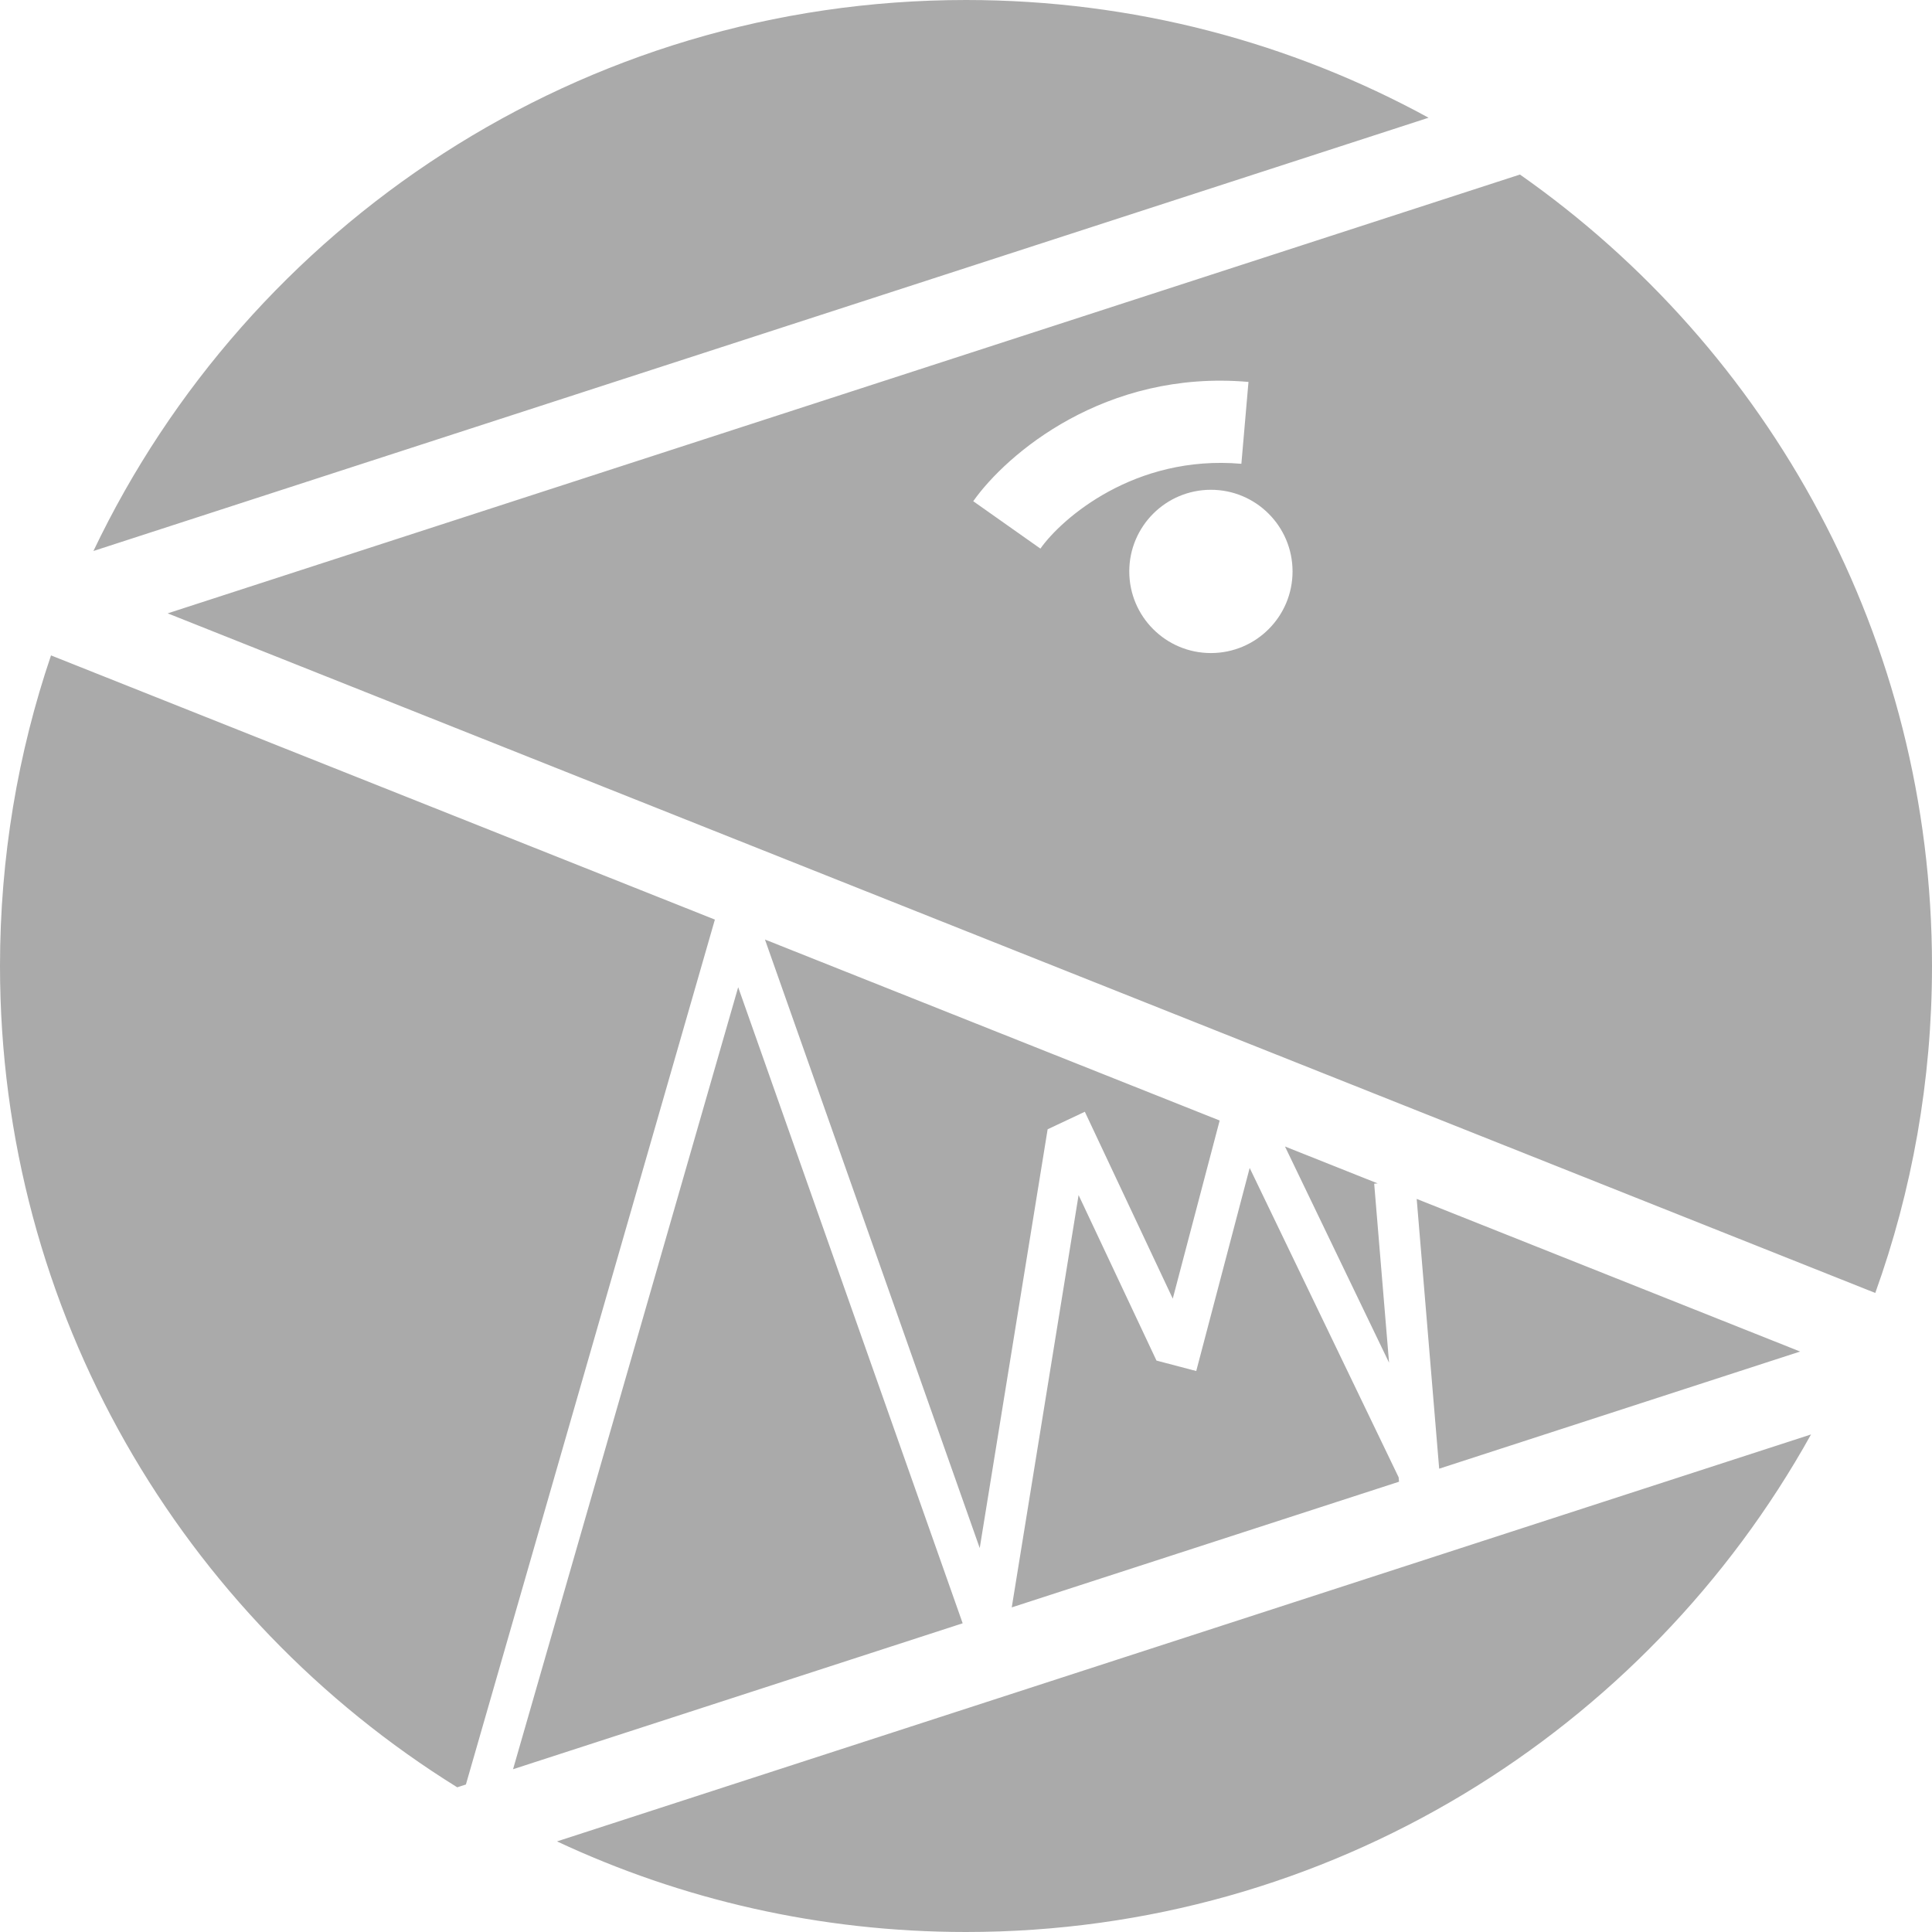
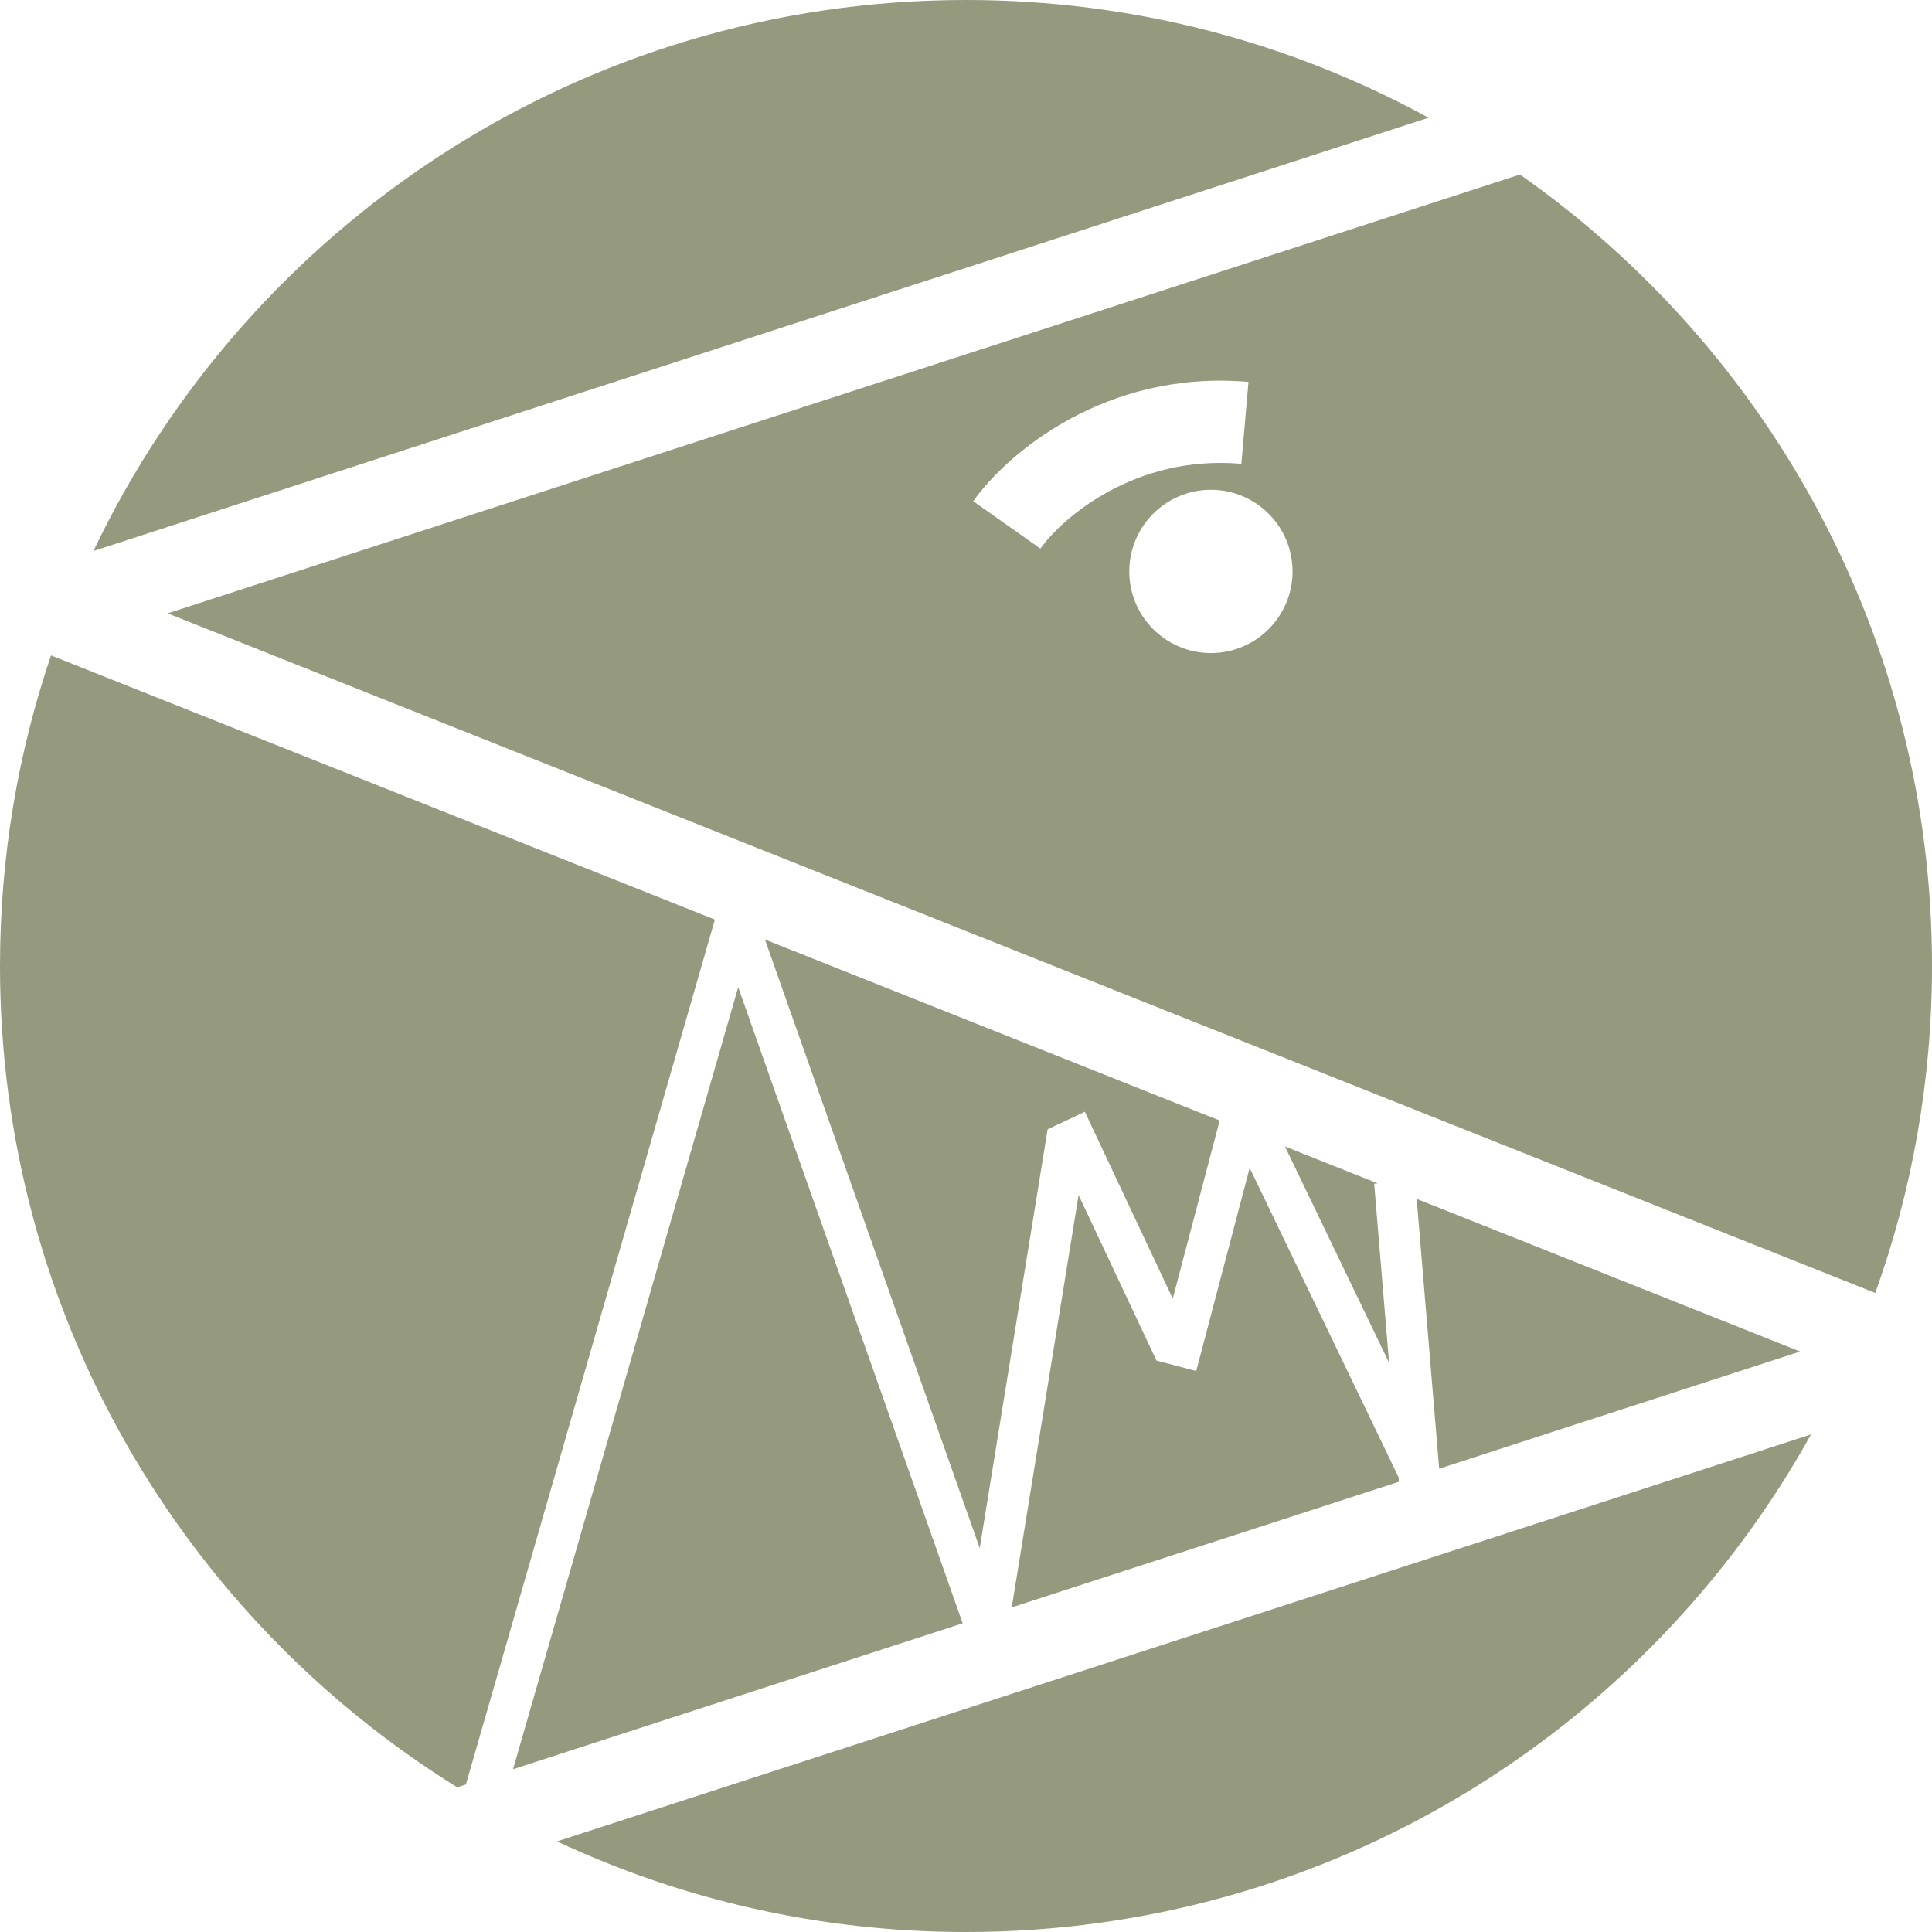
<svg xmlns="http://www.w3.org/2000/svg" width="47" height="47" viewBox="0 0 47 47" fill="none">
-   <path fill-rule="evenodd" clip-rule="evenodd" d="M23.5 0C27.577 0 31.411 1.038 34.753 2.864L2.273 13.404C6.05 5.478 14.135 0 23.5 0ZM1.241 15.944C0.436 18.315 0 20.857 0 23.5C0 31.937 4.446 39.336 11.123 43.48L11.334 43.412L17.391 22.371L1.241 15.944ZM17.958 24.016L12.481 43.04L23.419 39.49L17.958 24.016ZM18.609 22.856L23.834 37.66L25.486 27.472L26.391 27.046L28.53 31.592L29.671 27.259L18.609 22.856ZM28.134 33.099L28.134 33.099L26.239 29.073L24.613 39.103L34.034 36.046L34.025 35.939L30.401 28.413L29.101 33.353L28.134 33.099ZM33.43 28.796L33.792 33.151L31.26 27.891L33.515 28.789L33.43 28.796ZM43.792 32.879L35.011 35.729L34.464 29.166L43.792 32.879ZM23.5 47C19.943 47 16.571 46.21 13.55 44.796L44.057 34.896C40.046 42.115 32.344 47 23.5 47ZM45.62 31.454C46.513 28.97 47 26.292 47 23.5C47 15.535 43.038 8.496 36.976 4.246L4.079 14.921L45.62 31.454ZM31.444 13.901C31.444 14.998 30.555 15.887 29.458 15.887C28.361 15.887 27.472 14.998 27.472 13.901C27.472 12.805 28.361 11.915 29.458 11.915C30.555 11.915 31.444 12.805 31.444 13.901ZM25.31 13.346C25.827 12.614 27.601 11.057 30.199 11.283L30.372 9.291C26.88 8.987 24.483 11.049 23.676 12.193L25.31 13.346Z" fill="#AAAAAA" />
+   <path fill-rule="evenodd" clip-rule="evenodd" d="M23.5 0C27.577 0 31.411 1.038 34.753 2.864L2.273 13.404C6.05 5.478 14.135 0 23.5 0ZM1.241 15.944C0.436 18.315 0 20.857 0 23.5C0 31.937 4.446 39.336 11.123 43.48L11.334 43.412L17.391 22.371L1.241 15.944ZM17.958 24.016L12.481 43.04L23.419 39.49L17.958 24.016ZM18.609 22.856L23.834 37.66L25.486 27.472L26.391 27.046L28.53 31.592L29.671 27.259L18.609 22.856ZM28.134 33.099L28.134 33.099L26.239 29.073L24.613 39.103L34.034 36.046L34.025 35.939L30.401 28.413L29.101 33.353L28.134 33.099ZM33.43 28.796L33.792 33.151L31.26 27.891L33.515 28.789L33.43 28.796ZM43.792 32.879L35.011 35.729L34.464 29.166L43.792 32.879ZM23.5 47C19.943 47 16.571 46.21 13.55 44.796L44.057 34.896C40.046 42.115 32.344 47 23.5 47ZM45.62 31.454C46.513 28.97 47 26.292 47 23.5C47 15.535 43.038 8.496 36.976 4.246L4.079 14.921L45.62 31.454ZM31.444 13.901C31.444 14.998 30.555 15.887 29.458 15.887C28.361 15.887 27.472 14.998 27.472 13.901C27.472 12.805 28.361 11.915 29.458 11.915C30.555 11.915 31.444 12.805 31.444 13.901ZM25.31 13.346C25.827 12.614 27.601 11.057 30.199 11.283L30.372 9.291C26.88 8.987 24.483 11.049 23.676 12.193L25.31 13.346Z" fill="#95997E" />
</svg>
